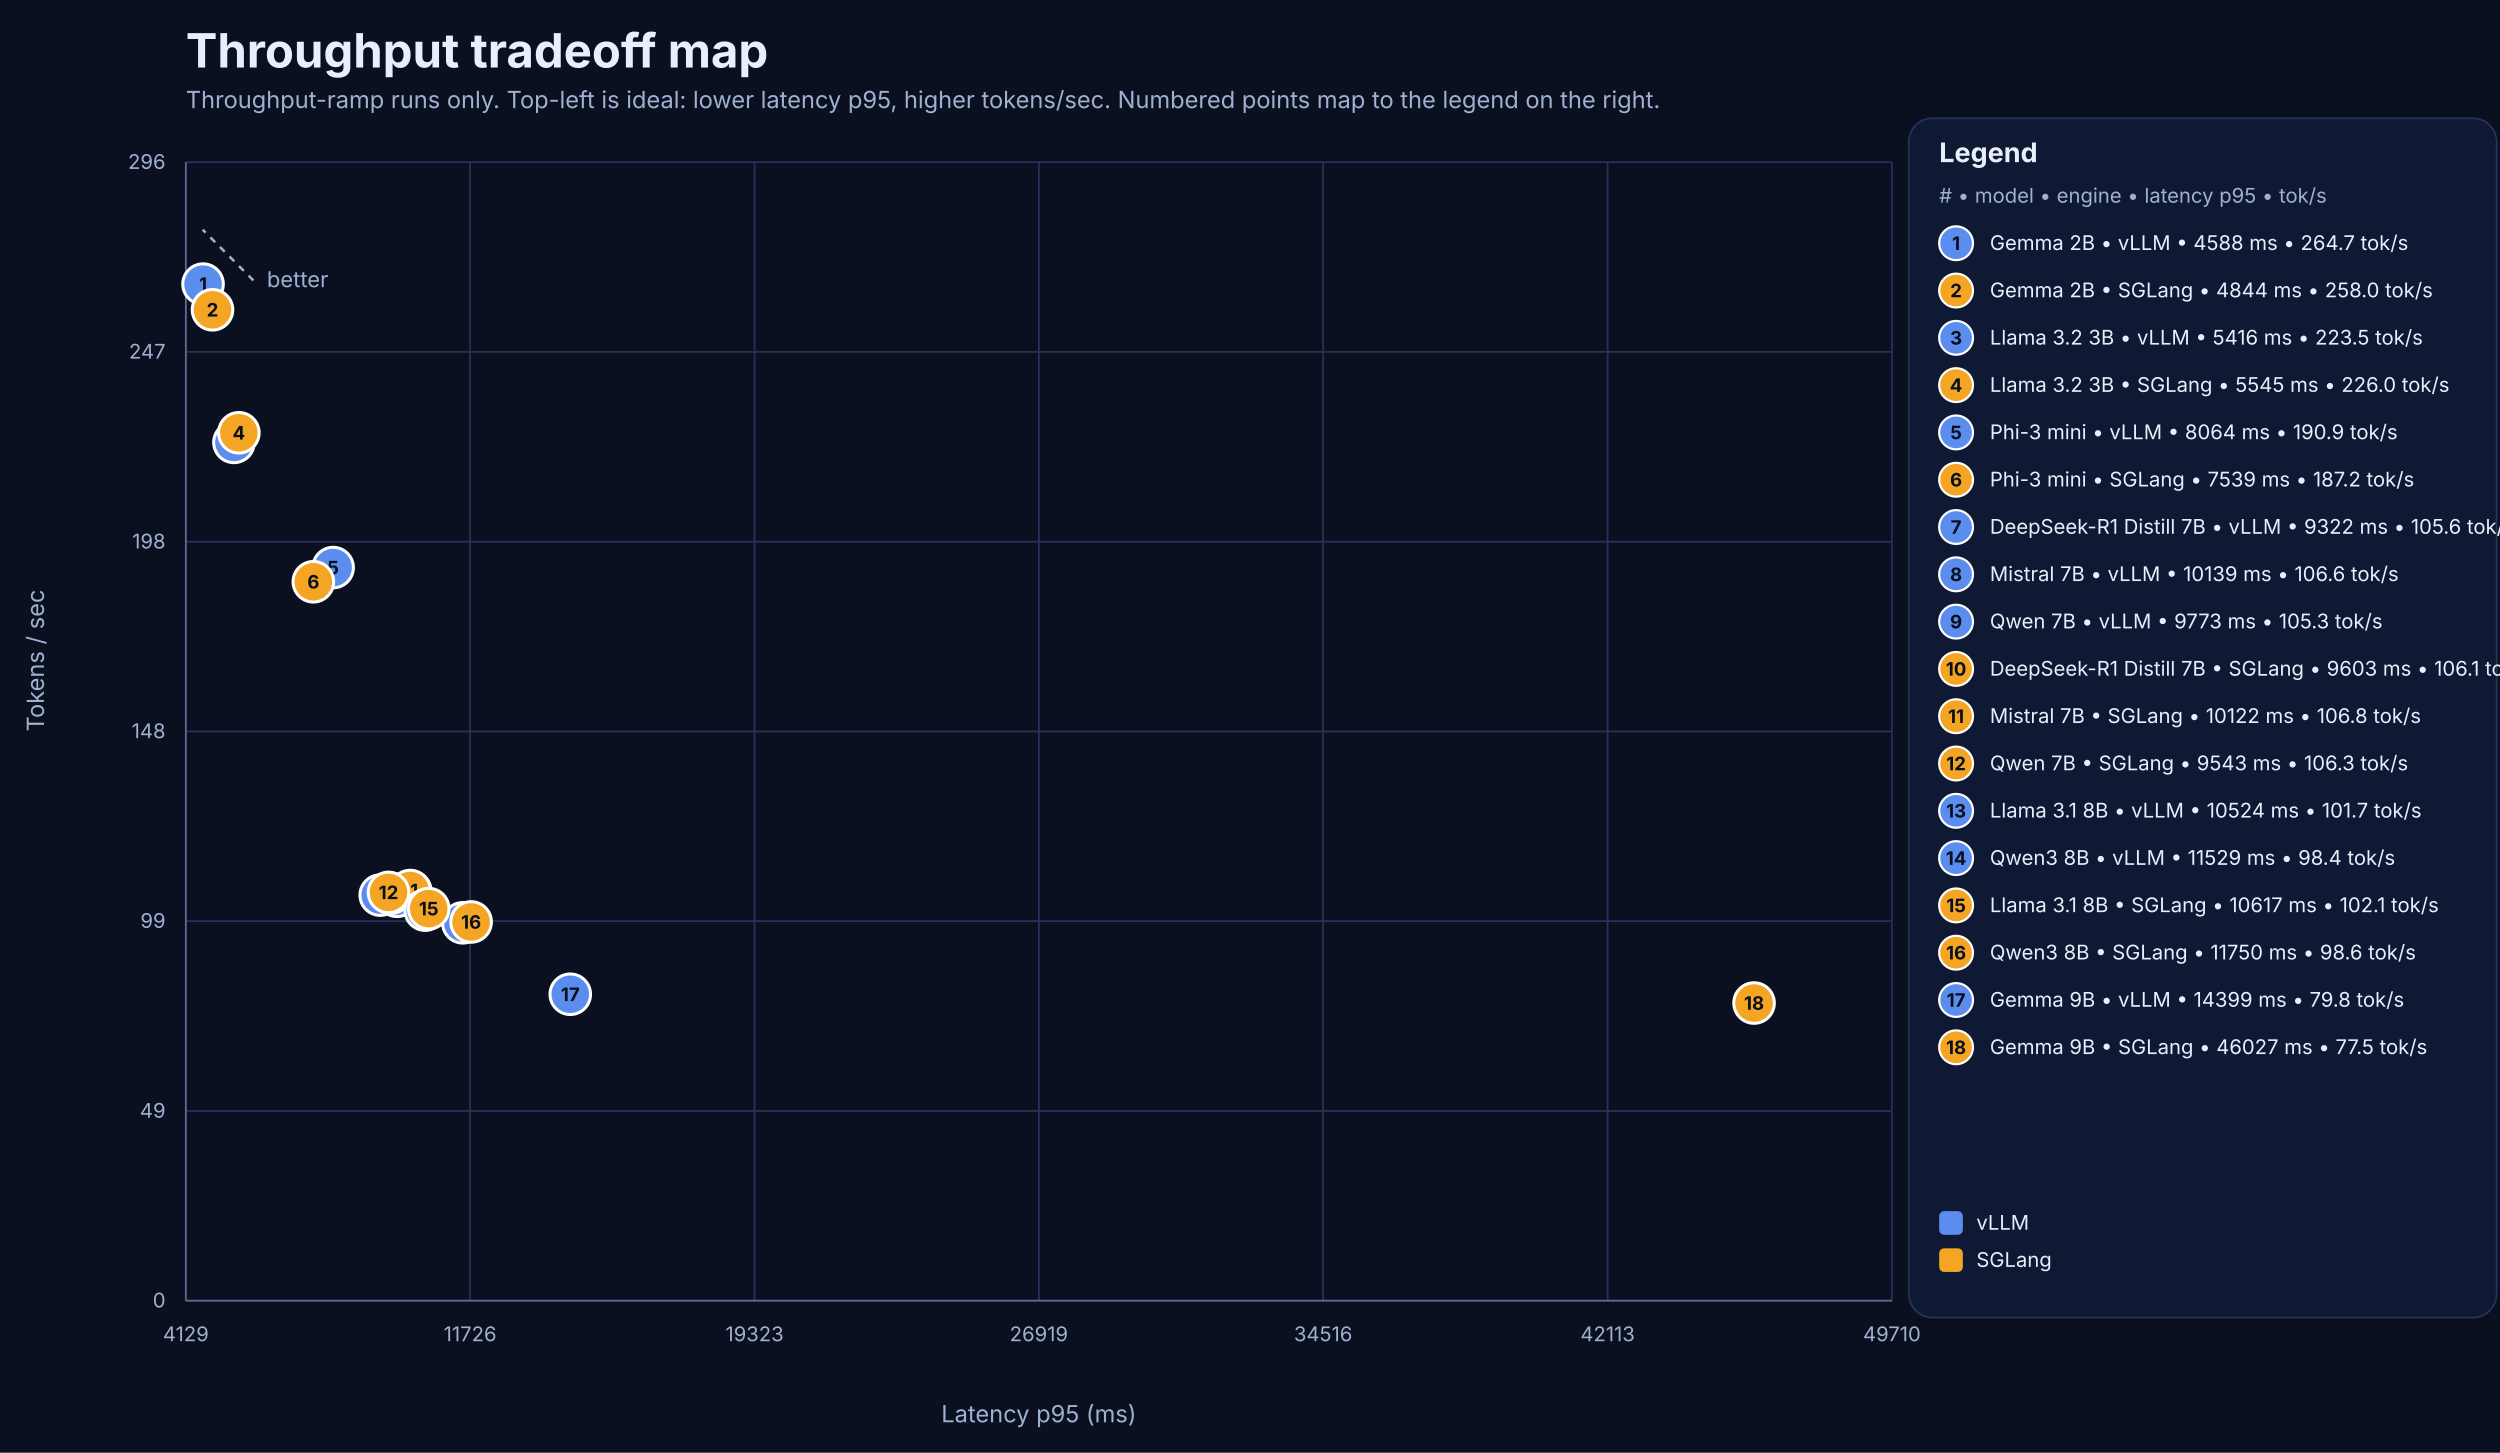
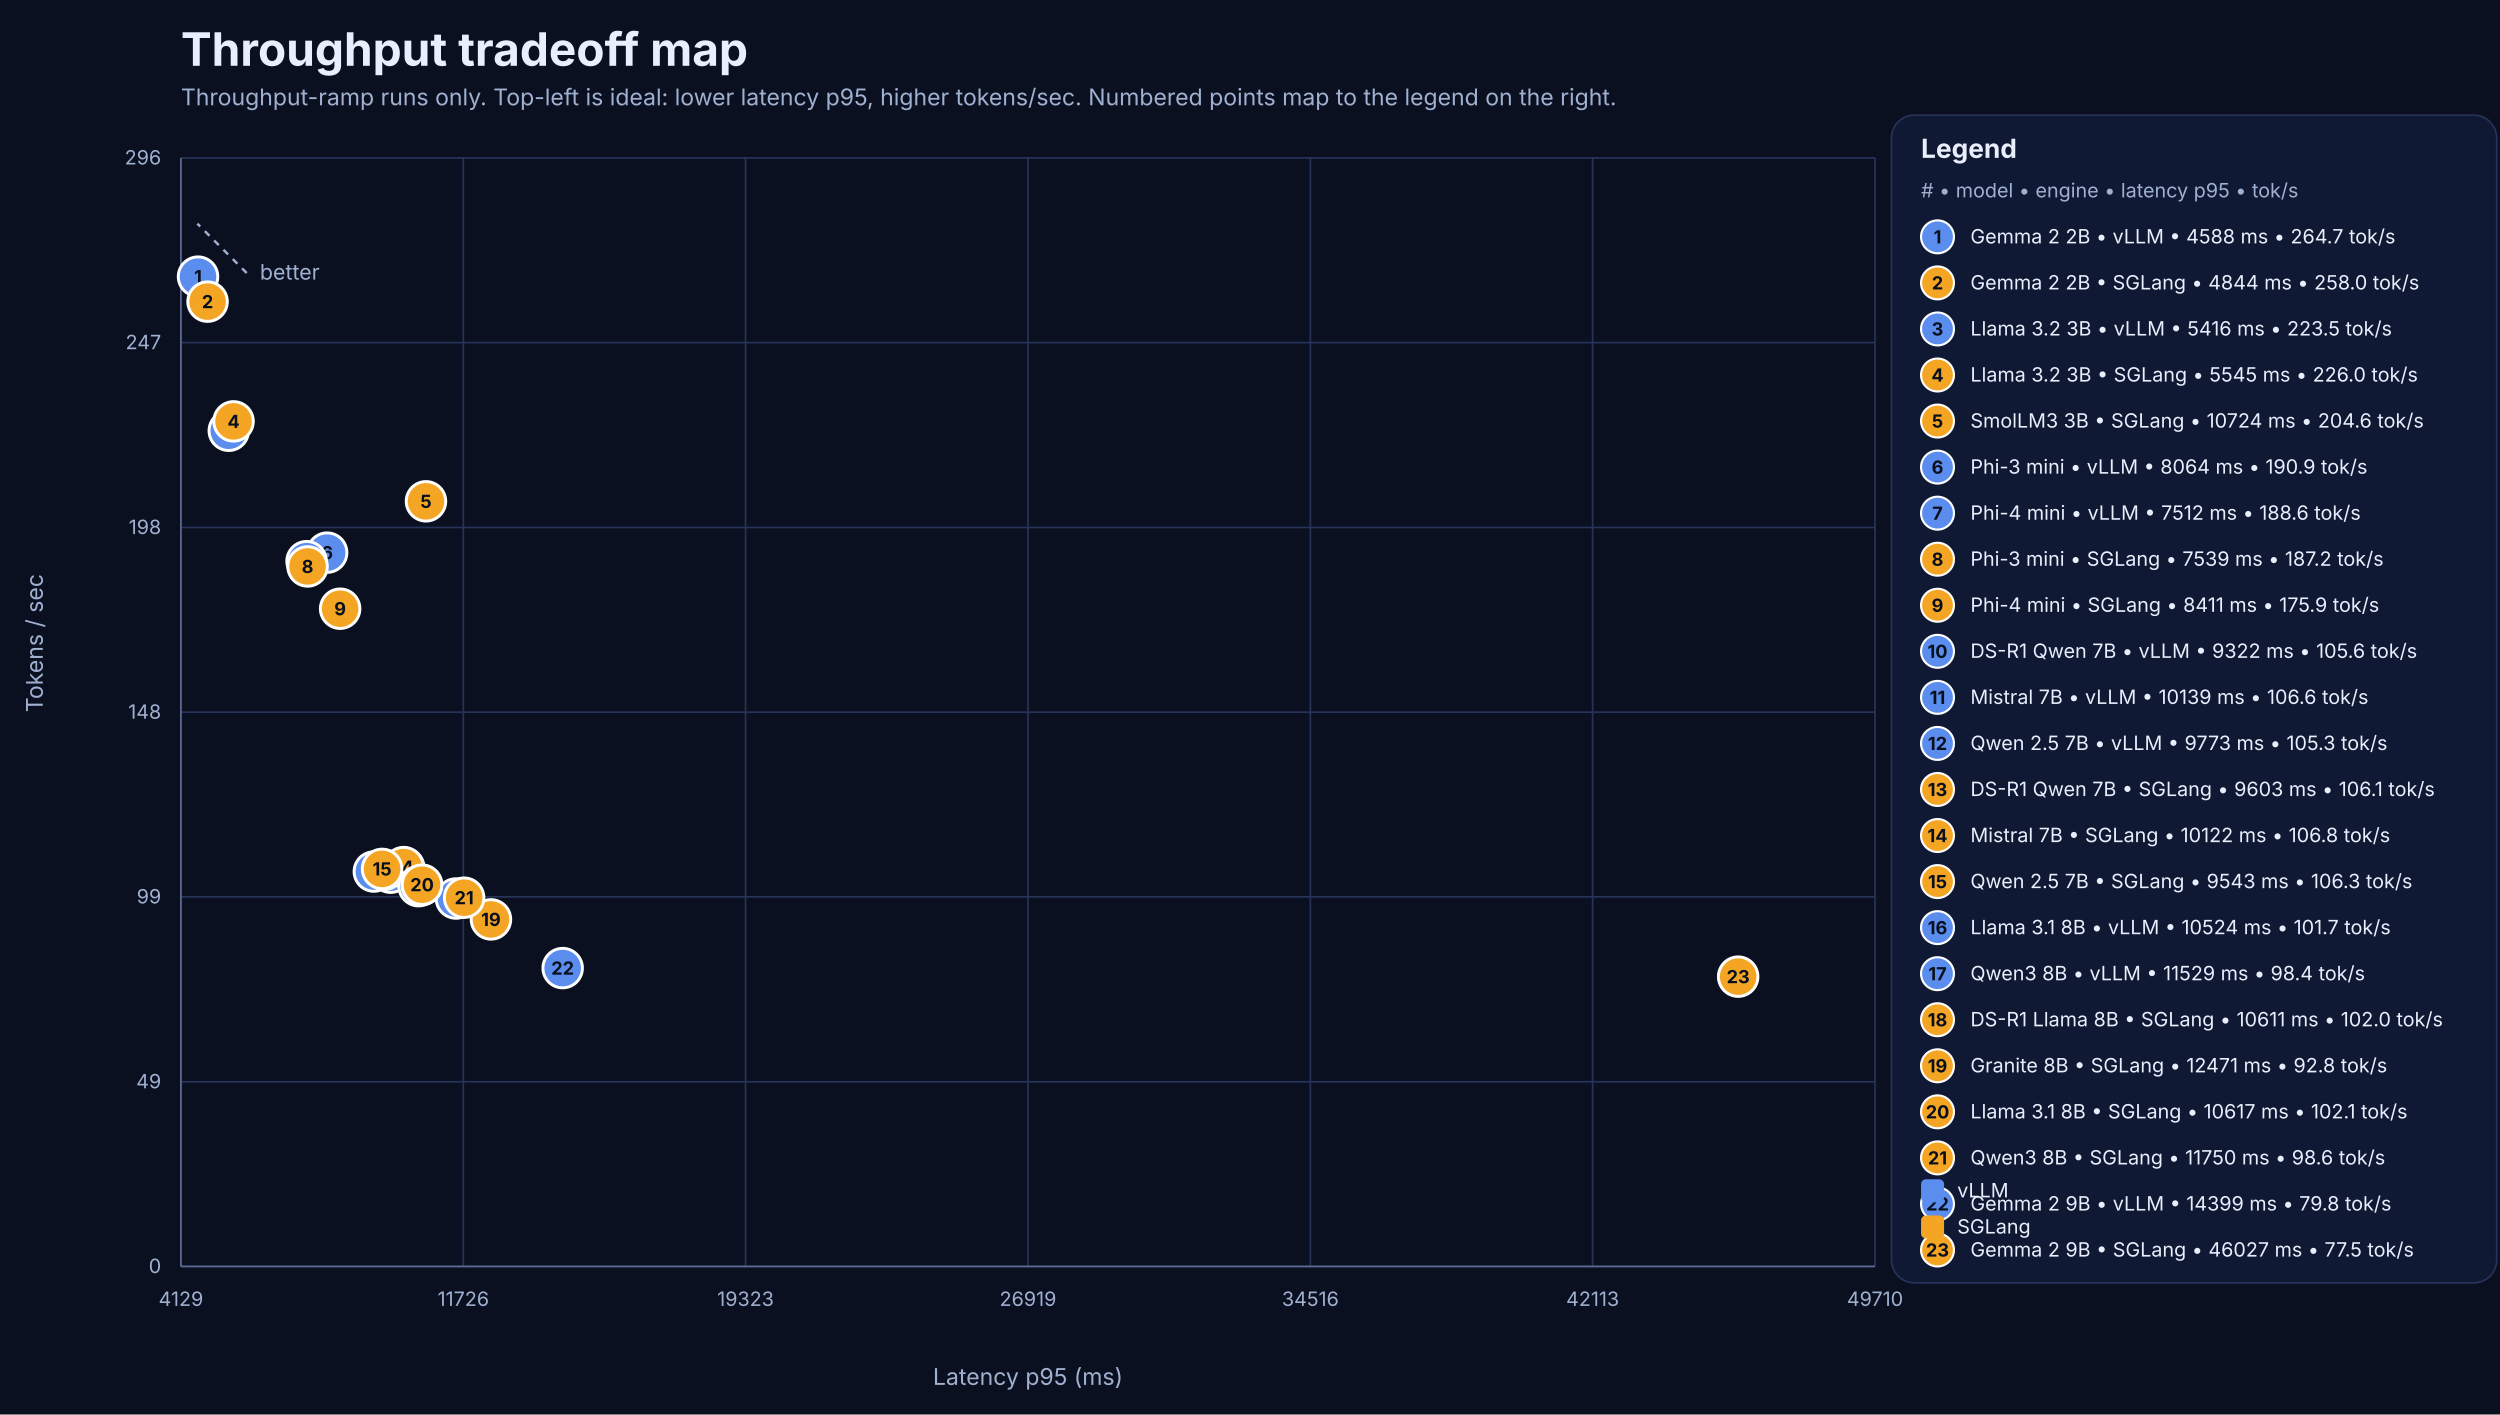
- <svg xmlns="http://www.w3.org/2000/svg" width="1480" height="860" viewBox="0 0 1480 860">
+ <svg xmlns="http://www.w3.org/2000/svg" width="1520" height="860" viewBox="0 0 1520 860">
  <style>text{font-family:system-ui,-apple-system,sans-serif;fill:#e8eefc}.muted{fill:#9fb0d0}.title{font-size:28px;font-weight:700}.subtitle{font-size:14px}.axis{stroke:#5c6b91;stroke-width:1}.grid{stroke:#27335a;stroke-width:1}.small{font-size:12px}.label{font-size:14px}.legend-title{font-size:16px;font-weight:700}.legend-row{font-size:12px}.point-id{font-size:11px;font-weight:700;fill:#08101e}.hint{font-size:13px;fill:#9fb0d0}</style>
-   <rect width="1480" height="860" fill="#0b1020" />
+   <rect width="1520" height="860" fill="#0b1020" />
  <text x="110" y="40" class="title">Throughput tradeoff map</text>
  <text x="110" y="64" class="subtitle muted">Throughput-ramp runs only. Top-left is ideal: lower latency p95, higher tokens/sec. Numbered points map to the legend on the right.</text>
  <line x1="110.0" y1="96" x2="110.0" y2="770" class="grid" />
  <text x="110.0" y="794.0" text-anchor="middle" class="small muted">4129</text>
-   <line x1="278.3" y1="96" x2="278.3" y2="770" class="grid" />
-   <text x="278.3" y="794.0" text-anchor="middle" class="small muted">11726</text>
-   <line x1="446.7" y1="96" x2="446.7" y2="770" class="grid" />
-   <text x="446.7" y="794.0" text-anchor="middle" class="small muted">19323</text>
-   <line x1="615.0" y1="96" x2="615.0" y2="770" class="grid" />
-   <text x="615.0" y="794.0" text-anchor="middle" class="small muted">26919</text>
-   <line x1="783.3" y1="96" x2="783.3" y2="770" class="grid" />
-   <text x="783.3" y="794.0" text-anchor="middle" class="small muted">34516</text>
-   <line x1="951.7" y1="96" x2="951.7" y2="770" class="grid" />
-   <text x="951.7" y="794.0" text-anchor="middle" class="small muted">42113</text>
-   <line x1="1120.0" y1="96" x2="1120.0" y2="770" class="grid" />
-   <text x="1120.0" y="794.0" text-anchor="middle" class="small muted">49710</text>
-   <line x1="110" y1="770.0" x2="1120" y2="770.0" class="grid" />
+   <line x1="281.7" y1="96" x2="281.7" y2="770" class="grid" />
+   <text x="281.7" y="794.0" text-anchor="middle" class="small muted">11726</text>
+   <line x1="453.3" y1="96" x2="453.3" y2="770" class="grid" />
+   <text x="453.3" y="794.0" text-anchor="middle" class="small muted">19323</text>
+   <line x1="625.0" y1="96" x2="625.0" y2="770" class="grid" />
+   <text x="625.0" y="794.0" text-anchor="middle" class="small muted">26919</text>
+   <line x1="796.7" y1="96" x2="796.7" y2="770" class="grid" />
+   <text x="796.7" y="794.0" text-anchor="middle" class="small muted">34516</text>
+   <line x1="968.3" y1="96" x2="968.3" y2="770" class="grid" />
+   <text x="968.3" y="794.0" text-anchor="middle" class="small muted">42113</text>
+   <line x1="1140.0" y1="96" x2="1140.0" y2="770" class="grid" />
+   <text x="1140.0" y="794.0" text-anchor="middle" class="small muted">49710</text>
+   <line x1="110" y1="770.0" x2="1140" y2="770.0" class="grid" />
  <text x="98" y="774.0" text-anchor="end" class="small muted">0</text>
-   <line x1="110" y1="657.7" x2="1120" y2="657.7" class="grid" />
+   <line x1="110" y1="657.7" x2="1140" y2="657.7" class="grid" />
  <text x="98" y="661.7" text-anchor="end" class="small muted">49</text>
-   <line x1="110" y1="545.3" x2="1120" y2="545.3" class="grid" />
+   <line x1="110" y1="545.3" x2="1140" y2="545.3" class="grid" />
  <text x="98" y="549.3" text-anchor="end" class="small muted">99</text>
-   <line x1="110" y1="433.0" x2="1120" y2="433.0" class="grid" />
+   <line x1="110" y1="433.0" x2="1140" y2="433.0" class="grid" />
  <text x="98" y="437.0" text-anchor="end" class="small muted">148</text>
-   <line x1="110" y1="320.7" x2="1120" y2="320.7" class="grid" />
+   <line x1="110" y1="320.7" x2="1140" y2="320.7" class="grid" />
  <text x="98" y="324.7" text-anchor="end" class="small muted">198</text>
-   <line x1="110" y1="208.3" x2="1120" y2="208.3" class="grid" />
+   <line x1="110" y1="208.3" x2="1140" y2="208.3" class="grid" />
  <text x="98" y="212.3" text-anchor="end" class="small muted">247</text>
-   <line x1="110" y1="96.0" x2="1120" y2="96.0" class="grid" />
+   <line x1="110" y1="96.0" x2="1140" y2="96.0" class="grid" />
  <text x="98" y="100.0" text-anchor="end" class="small muted">296</text>
  <line x1="110" y1="96" x2="110" y2="770" class="axis" />
-   <line x1="110" y1="770" x2="1120" y2="770" class="axis" />
+   <line x1="110" y1="770" x2="1140" y2="770" class="axis" />
  <path d="M 150 166 L 120 136" fill="none" stroke="#9fb0d0" stroke-width="1.5" stroke-dasharray="4 4" />
  <text x="158" y="170" class="hint">better</text>
-   <circle cx="120.2" cy="168.2" r="12" fill="#5B8DEF" stroke="#ffffff" stroke-width="1.8" />
-   <text x="120.2" y="172.2" text-anchor="middle" class="point-id">1</text>
-   <circle cx="125.8" cy="183.4" r="12" fill="#F5A524" stroke="#ffffff" stroke-width="1.8" />
-   <text x="125.8" y="187.4" text-anchor="middle" class="point-id">2</text>
-   <circle cx="138.5" cy="261.9" r="12" fill="#5B8DEF" stroke="#ffffff" stroke-width="1.8" />
-   <text x="138.5" y="265.9" text-anchor="middle" class="point-id">3</text>
-   <circle cx="141.4" cy="256.2" r="12" fill="#F5A524" stroke="#ffffff" stroke-width="1.8" />
-   <text x="141.4" y="260.2" text-anchor="middle" class="point-id">4</text>
-   <circle cx="197.2" cy="336.0" r="12" fill="#5B8DEF" stroke="#ffffff" stroke-width="1.8" />
-   <text x="197.2" y="340.0" text-anchor="middle" class="point-id">5</text>
-   <circle cx="185.5" cy="344.4" r="12" fill="#F5A524" stroke="#ffffff" stroke-width="1.8" />
-   <text x="185.5" y="348.4" text-anchor="middle" class="point-id">6</text>
-   <circle cx="225.1" cy="529.9" r="12" fill="#5B8DEF" stroke="#ffffff" stroke-width="1.8" />
-   <text x="225.1" y="533.9" text-anchor="middle" class="point-id">7</text>
-   <circle cx="243.2" cy="527.6" r="12" fill="#5B8DEF" stroke="#ffffff" stroke-width="1.8" />
-   <text x="243.2" y="531.6" text-anchor="middle" class="point-id">8</text>
-   <circle cx="235.0" cy="530.6" r="12" fill="#5B8DEF" stroke="#ffffff" stroke-width="1.8" />
-   <text x="235.0" y="534.6" text-anchor="middle" class="point-id">9</text>
-   <circle cx="231.3" cy="528.8" r="12" fill="#F5A524" stroke="#ffffff" stroke-width="1.8" />
-   <text x="231.3" y="532.8" text-anchor="middle" class="point-id">10</text>
-   <circle cx="242.8" cy="527.2" r="12" fill="#F5A524" stroke="#ffffff" stroke-width="1.8" />
-   <text x="242.8" y="531.2" text-anchor="middle" class="point-id">11</text>
-   <circle cx="230.0" cy="528.3" r="12" fill="#F5A524" stroke="#ffffff" stroke-width="1.8" />
-   <text x="230.0" y="532.3" text-anchor="middle" class="point-id">12</text>
-   <circle cx="251.7" cy="538.8" r="12" fill="#5B8DEF" stroke="#ffffff" stroke-width="1.8" />
-   <text x="251.7" y="542.8" text-anchor="middle" class="point-id">13</text>
-   <circle cx="274.0" cy="546.3" r="12" fill="#5B8DEF" stroke="#ffffff" stroke-width="1.8" />
-   <text x="274.0" y="550.3" text-anchor="middle" class="point-id">14</text>
-   <circle cx="253.8" cy="537.9" r="12" fill="#F5A524" stroke="#ffffff" stroke-width="1.8" />
-   <text x="253.8" y="541.9" text-anchor="middle" class="point-id">15</text>
-   <circle cx="278.9" cy="545.8" r="12" fill="#F5A524" stroke="#ffffff" stroke-width="1.8" />
-   <text x="278.9" y="549.8" text-anchor="middle" class="point-id">16</text>
-   <circle cx="337.6" cy="588.6" r="12" fill="#5B8DEF" stroke="#ffffff" stroke-width="1.8" />
-   <text x="337.6" y="592.6" text-anchor="middle" class="point-id">17</text>
-   <circle cx="1038.4" cy="593.8" r="12" fill="#F5A524" stroke="#ffffff" stroke-width="1.8" />
-   <text x="1038.4" y="597.8" text-anchor="middle" class="point-id">18</text>
-   <rect x="1130" y="70" width="348" height="710" rx="14" fill="#101933" stroke="#27335a" stroke-width="1" />
-   <text x="1148" y="96" class="legend-title">Legend</text>
-   <text x="1148" y="120" class="small muted"># • model • engine • latency p95 • tok/s</text>
-   <circle cx="1158" cy="144" r="10" fill="#5B8DEF" stroke="#ffffff" stroke-width="1.3" />
-   <text x="1158" y="148" text-anchor="middle" class="point-id">1</text>
-   <text x="1178" y="148" class="legend-row">Gemma 2B • vLLM • 4588 ms • 264.7 tok/s</text>
-   <circle cx="1158" cy="172" r="10" fill="#F5A524" stroke="#ffffff" stroke-width="1.3" />
-   <text x="1158" y="176" text-anchor="middle" class="point-id">2</text>
-   <text x="1178" y="176" class="legend-row">Gemma 2B • SGLang • 4844 ms • 258.0 tok/s</text>
-   <circle cx="1158" cy="200" r="10" fill="#5B8DEF" stroke="#ffffff" stroke-width="1.3" />
-   <text x="1158" y="204" text-anchor="middle" class="point-id">3</text>
-   <text x="1178" y="204" class="legend-row">Llama 3.2 3B • vLLM • 5416 ms • 223.5 tok/s</text>
-   <circle cx="1158" cy="228" r="10" fill="#F5A524" stroke="#ffffff" stroke-width="1.3" />
-   <text x="1158" y="232" text-anchor="middle" class="point-id">4</text>
-   <text x="1178" y="232" class="legend-row">Llama 3.2 3B • SGLang • 5545 ms • 226.0 tok/s</text>
-   <circle cx="1158" cy="256" r="10" fill="#5B8DEF" stroke="#ffffff" stroke-width="1.3" />
-   <text x="1158" y="260" text-anchor="middle" class="point-id">5</text>
-   <text x="1178" y="260" class="legend-row">Phi-3 mini • vLLM • 8064 ms • 190.9 tok/s</text>
-   <circle cx="1158" cy="284" r="10" fill="#F5A524" stroke="#ffffff" stroke-width="1.3" />
-   <text x="1158" y="288" text-anchor="middle" class="point-id">6</text>
-   <text x="1178" y="288" class="legend-row">Phi-3 mini • SGLang • 7539 ms • 187.2 tok/s</text>
-   <circle cx="1158" cy="312" r="10" fill="#5B8DEF" stroke="#ffffff" stroke-width="1.3" />
-   <text x="1158" y="316" text-anchor="middle" class="point-id">7</text>
-   <text x="1178" y="316" class="legend-row">DeepSeek-R1 Distill 7B • vLLM • 9322 ms • 105.6 tok/s</text>
-   <circle cx="1158" cy="340" r="10" fill="#5B8DEF" stroke="#ffffff" stroke-width="1.3" />
-   <text x="1158" y="344" text-anchor="middle" class="point-id">8</text>
-   <text x="1178" y="344" class="legend-row">Mistral 7B • vLLM • 10139 ms • 106.6 tok/s</text>
-   <circle cx="1158" cy="368" r="10" fill="#5B8DEF" stroke="#ffffff" stroke-width="1.3" />
-   <text x="1158" y="372" text-anchor="middle" class="point-id">9</text>
-   <text x="1178" y="372" class="legend-row">Qwen 7B • vLLM • 9773 ms • 105.3 tok/s</text>
-   <circle cx="1158" cy="396" r="10" fill="#F5A524" stroke="#ffffff" stroke-width="1.3" />
-   <text x="1158" y="400" text-anchor="middle" class="point-id">10</text>
-   <text x="1178" y="400" class="legend-row">DeepSeek-R1 Distill 7B • SGLang • 9603 ms • 106.1 tok/s</text>
-   <circle cx="1158" cy="424" r="10" fill="#F5A524" stroke="#ffffff" stroke-width="1.3" />
-   <text x="1158" y="428" text-anchor="middle" class="point-id">11</text>
-   <text x="1178" y="428" class="legend-row">Mistral 7B • SGLang • 10122 ms • 106.8 tok/s</text>
-   <circle cx="1158" cy="452" r="10" fill="#F5A524" stroke="#ffffff" stroke-width="1.3" />
-   <text x="1158" y="456" text-anchor="middle" class="point-id">12</text>
-   <text x="1178" y="456" class="legend-row">Qwen 7B • SGLang • 9543 ms • 106.3 tok/s</text>
-   <circle cx="1158" cy="480" r="10" fill="#5B8DEF" stroke="#ffffff" stroke-width="1.3" />
-   <text x="1158" y="484" text-anchor="middle" class="point-id">13</text>
-   <text x="1178" y="484" class="legend-row">Llama 3.1 8B • vLLM • 10524 ms • 101.7 tok/s</text>
-   <circle cx="1158" cy="508" r="10" fill="#5B8DEF" stroke="#ffffff" stroke-width="1.3" />
-   <text x="1158" y="512" text-anchor="middle" class="point-id">14</text>
-   <text x="1178" y="512" class="legend-row">Qwen3 8B • vLLM • 11529 ms • 98.4 tok/s</text>
-   <circle cx="1158" cy="536" r="10" fill="#F5A524" stroke="#ffffff" stroke-width="1.3" />
-   <text x="1158" y="540" text-anchor="middle" class="point-id">15</text>
-   <text x="1178" y="540" class="legend-row">Llama 3.1 8B • SGLang • 10617 ms • 102.1 tok/s</text>
-   <circle cx="1158" cy="564" r="10" fill="#F5A524" stroke="#ffffff" stroke-width="1.3" />
-   <text x="1158" y="568" text-anchor="middle" class="point-id">16</text>
-   <text x="1178" y="568" class="legend-row">Qwen3 8B • SGLang • 11750 ms • 98.6 tok/s</text>
-   <circle cx="1158" cy="592" r="10" fill="#5B8DEF" stroke="#ffffff" stroke-width="1.3" />
-   <text x="1158" y="596" text-anchor="middle" class="point-id">17</text>
-   <text x="1178" y="596" class="legend-row">Gemma 9B • vLLM • 14399 ms • 79.8 tok/s</text>
-   <circle cx="1158" cy="620" r="10" fill="#F5A524" stroke="#ffffff" stroke-width="1.3" />
-   <text x="1158" y="624" text-anchor="middle" class="point-id">18</text>
-   <text x="1178" y="624" class="legend-row">Gemma 9B • SGLang • 46027 ms • 77.5 tok/s</text>
-   <rect x="1148" y="717" width="14" height="14" rx="3" fill="#5B8DEF" />
-   <text x="1170" y="728" class="small">vLLM</text>
-   <rect x="1148" y="739" width="14" height="14" rx="3" fill="#F5A524" />
-   <text x="1170" y="750" class="small">SGLang</text>
-   <text x="615.0" y="842" text-anchor="middle" class="label muted">Latency p95 (ms)</text>
+   <circle cx="120.4" cy="168.2" r="12" fill="#5B8DEF" stroke="#ffffff" stroke-width="1.8" />
+   <text x="120.4" y="172.2" text-anchor="middle" class="point-id">1</text>
+   <circle cx="126.2" cy="183.4" r="12" fill="#F5A524" stroke="#ffffff" stroke-width="1.8" />
+   <text x="126.2" y="187.4" text-anchor="middle" class="point-id">2</text>
+   <circle cx="139.1" cy="261.9" r="12" fill="#5B8DEF" stroke="#ffffff" stroke-width="1.8" />
+   <text x="139.1" y="265.9" text-anchor="middle" class="point-id">3</text>
+   <circle cx="142.0" cy="256.2" r="12" fill="#F5A524" stroke="#ffffff" stroke-width="1.8" />
+   <text x="142.0" y="260.2" text-anchor="middle" class="point-id">4</text>
+   <circle cx="259.0" cy="304.8" r="12" fill="#F5A524" stroke="#ffffff" stroke-width="1.8" />
+   <text x="259.0" y="308.8" text-anchor="middle" class="point-id">5</text>
+   <circle cx="198.9" cy="336.0" r="12" fill="#5B8DEF" stroke="#ffffff" stroke-width="1.8" />
+   <text x="198.9" y="340.0" text-anchor="middle" class="point-id">6</text>
+   <circle cx="186.4" cy="341.2" r="12" fill="#5B8DEF" stroke="#ffffff" stroke-width="1.8" />
+   <text x="186.4" y="345.2" text-anchor="middle" class="point-id">7</text>
+   <circle cx="187.0" cy="344.4" r="12" fill="#F5A524" stroke="#ffffff" stroke-width="1.8" />
+   <text x="187.0" y="348.4" text-anchor="middle" class="point-id">8</text>
+   <circle cx="206.8" cy="370.1" r="12" fill="#F5A524" stroke="#ffffff" stroke-width="1.8" />
+   <text x="206.8" y="374.1" text-anchor="middle" class="point-id">9</text>
+   <circle cx="227.3" cy="529.9" r="12" fill="#5B8DEF" stroke="#ffffff" stroke-width="1.8" />
+   <text x="227.3" y="533.9" text-anchor="middle" class="point-id">10</text>
+   <circle cx="245.8" cy="527.6" r="12" fill="#5B8DEF" stroke="#ffffff" stroke-width="1.8" />
+   <text x="245.8" y="531.6" text-anchor="middle" class="point-id">11</text>
+   <circle cx="237.5" cy="530.6" r="12" fill="#5B8DEF" stroke="#ffffff" stroke-width="1.8" />
+   <text x="237.5" y="534.6" text-anchor="middle" class="point-id">12</text>
+   <circle cx="233.7" cy="528.8" r="12" fill="#F5A524" stroke="#ffffff" stroke-width="1.8" />
+   <text x="233.7" y="532.8" text-anchor="middle" class="point-id">13</text>
+   <circle cx="245.4" cy="527.2" r="12" fill="#F5A524" stroke="#ffffff" stroke-width="1.8" />
+   <text x="245.4" y="531.2" text-anchor="middle" class="point-id">14</text>
+   <circle cx="232.3" cy="528.3" r="12" fill="#F5A524" stroke="#ffffff" stroke-width="1.8" />
+   <text x="232.3" y="532.3" text-anchor="middle" class="point-id">15</text>
+   <circle cx="254.5" cy="538.8" r="12" fill="#5B8DEF" stroke="#ffffff" stroke-width="1.8" />
+   <text x="254.5" y="542.8" text-anchor="middle" class="point-id">16</text>
+   <circle cx="277.2" cy="546.3" r="12" fill="#5B8DEF" stroke="#ffffff" stroke-width="1.8" />
+   <text x="277.2" y="550.3" text-anchor="middle" class="point-id">17</text>
+   <circle cx="256.5" cy="538.1" r="12" fill="#F5A524" stroke="#ffffff" stroke-width="1.8" />
+   <text x="256.5" y="542.1" text-anchor="middle" class="point-id">18</text>
+   <circle cx="298.5" cy="559.0" r="12" fill="#F5A524" stroke="#ffffff" stroke-width="1.8" />
+   <text x="298.5" y="563.0" text-anchor="middle" class="point-id">19</text>
+   <circle cx="256.6" cy="537.9" r="12" fill="#F5A524" stroke="#ffffff" stroke-width="1.8" />
+   <text x="256.6" y="541.9" text-anchor="middle" class="point-id">20</text>
+   <circle cx="282.2" cy="545.8" r="12" fill="#F5A524" stroke="#ffffff" stroke-width="1.8" />
+   <text x="282.2" y="549.8" text-anchor="middle" class="point-id">21</text>
+   <circle cx="342.1" cy="588.6" r="12" fill="#5B8DEF" stroke="#ffffff" stroke-width="1.8" />
+   <text x="342.1" y="592.6" text-anchor="middle" class="point-id">22</text>
+   <circle cx="1056.8" cy="593.8" r="12" fill="#F5A524" stroke="#ffffff" stroke-width="1.8" />
+   <text x="1056.8" y="597.8" text-anchor="middle" class="point-id">23</text>
+   <rect x="1150" y="70" width="368" height="710" rx="14" fill="#101933" stroke="#27335a" stroke-width="1" />
+   <text x="1168" y="96" class="legend-title">Legend</text>
+   <text x="1168" y="120" class="small muted"># • model • engine • latency p95 • tok/s</text>
+   <circle cx="1178" cy="144" r="10" fill="#5B8DEF" stroke="#ffffff" stroke-width="1.3" />
+   <text x="1178" y="148" text-anchor="middle" class="point-id">1</text>
+   <text x="1198" y="148" class="legend-row">Gemma 2 2B • vLLM • 4588 ms • 264.7 tok/s</text>
+   <circle cx="1178" cy="172" r="10" fill="#F5A524" stroke="#ffffff" stroke-width="1.3" />
+   <text x="1178" y="176" text-anchor="middle" class="point-id">2</text>
+   <text x="1198" y="176" class="legend-row">Gemma 2 2B • SGLang • 4844 ms • 258.0 tok/s</text>
+   <circle cx="1178" cy="200" r="10" fill="#5B8DEF" stroke="#ffffff" stroke-width="1.3" />
+   <text x="1178" y="204" text-anchor="middle" class="point-id">3</text>
+   <text x="1198" y="204" class="legend-row">Llama 3.2 3B • vLLM • 5416 ms • 223.5 tok/s</text>
+   <circle cx="1178" cy="228" r="10" fill="#F5A524" stroke="#ffffff" stroke-width="1.3" />
+   <text x="1178" y="232" text-anchor="middle" class="point-id">4</text>
+   <text x="1198" y="232" class="legend-row">Llama 3.2 3B • SGLang • 5545 ms • 226.0 tok/s</text>
+   <circle cx="1178" cy="256" r="10" fill="#F5A524" stroke="#ffffff" stroke-width="1.3" />
+   <text x="1178" y="260" text-anchor="middle" class="point-id">5</text>
+   <text x="1198" y="260" class="legend-row">SmolLM3 3B • SGLang • 10724 ms • 204.6 tok/s</text>
+   <circle cx="1178" cy="284" r="10" fill="#5B8DEF" stroke="#ffffff" stroke-width="1.3" />
+   <text x="1178" y="288" text-anchor="middle" class="point-id">6</text>
+   <text x="1198" y="288" class="legend-row">Phi-3 mini • vLLM • 8064 ms • 190.9 tok/s</text>
+   <circle cx="1178" cy="312" r="10" fill="#5B8DEF" stroke="#ffffff" stroke-width="1.3" />
+   <text x="1178" y="316" text-anchor="middle" class="point-id">7</text>
+   <text x="1198" y="316" class="legend-row">Phi-4 mini • vLLM • 7512 ms • 188.6 tok/s</text>
+   <circle cx="1178" cy="340" r="10" fill="#F5A524" stroke="#ffffff" stroke-width="1.3" />
+   <text x="1178" y="344" text-anchor="middle" class="point-id">8</text>
+   <text x="1198" y="344" class="legend-row">Phi-3 mini • SGLang • 7539 ms • 187.2 tok/s</text>
+   <circle cx="1178" cy="368" r="10" fill="#F5A524" stroke="#ffffff" stroke-width="1.3" />
+   <text x="1178" y="372" text-anchor="middle" class="point-id">9</text>
+   <text x="1198" y="372" class="legend-row">Phi-4 mini • SGLang • 8411 ms • 175.9 tok/s</text>
+   <circle cx="1178" cy="396" r="10" fill="#5B8DEF" stroke="#ffffff" stroke-width="1.3" />
+   <text x="1178" y="400" text-anchor="middle" class="point-id">10</text>
+   <text x="1198" y="400" class="legend-row">DS-R1 Qwen 7B • vLLM • 9322 ms • 105.6 tok/s</text>
+   <circle cx="1178" cy="424" r="10" fill="#5B8DEF" stroke="#ffffff" stroke-width="1.3" />
+   <text x="1178" y="428" text-anchor="middle" class="point-id">11</text>
+   <text x="1198" y="428" class="legend-row">Mistral 7B • vLLM • 10139 ms • 106.6 tok/s</text>
+   <circle cx="1178" cy="452" r="10" fill="#5B8DEF" stroke="#ffffff" stroke-width="1.3" />
+   <text x="1178" y="456" text-anchor="middle" class="point-id">12</text>
+   <text x="1198" y="456" class="legend-row">Qwen 2.5 7B • vLLM • 9773 ms • 105.3 tok/s</text>
+   <circle cx="1178" cy="480" r="10" fill="#F5A524" stroke="#ffffff" stroke-width="1.3" />
+   <text x="1178" y="484" text-anchor="middle" class="point-id">13</text>
+   <text x="1198" y="484" class="legend-row">DS-R1 Qwen 7B • SGLang • 9603 ms • 106.1 tok/s</text>
+   <circle cx="1178" cy="508" r="10" fill="#F5A524" stroke="#ffffff" stroke-width="1.3" />
+   <text x="1178" y="512" text-anchor="middle" class="point-id">14</text>
+   <text x="1198" y="512" class="legend-row">Mistral 7B • SGLang • 10122 ms • 106.8 tok/s</text>
+   <circle cx="1178" cy="536" r="10" fill="#F5A524" stroke="#ffffff" stroke-width="1.3" />
+   <text x="1178" y="540" text-anchor="middle" class="point-id">15</text>
+   <text x="1198" y="540" class="legend-row">Qwen 2.5 7B • SGLang • 9543 ms • 106.3 tok/s</text>
+   <circle cx="1178" cy="564" r="10" fill="#5B8DEF" stroke="#ffffff" stroke-width="1.3" />
+   <text x="1178" y="568" text-anchor="middle" class="point-id">16</text>
+   <text x="1198" y="568" class="legend-row">Llama 3.1 8B • vLLM • 10524 ms • 101.7 tok/s</text>
+   <circle cx="1178" cy="592" r="10" fill="#5B8DEF" stroke="#ffffff" stroke-width="1.3" />
+   <text x="1178" y="596" text-anchor="middle" class="point-id">17</text>
+   <text x="1198" y="596" class="legend-row">Qwen3 8B • vLLM • 11529 ms • 98.4 tok/s</text>
+   <circle cx="1178" cy="620" r="10" fill="#F5A524" stroke="#ffffff" stroke-width="1.3" />
+   <text x="1178" y="624" text-anchor="middle" class="point-id">18</text>
+   <text x="1198" y="624" class="legend-row">DS-R1 Llama 8B • SGLang • 10611 ms • 102.0 tok/s</text>
+   <circle cx="1178" cy="648" r="10" fill="#F5A524" stroke="#ffffff" stroke-width="1.3" />
+   <text x="1178" y="652" text-anchor="middle" class="point-id">19</text>
+   <text x="1198" y="652" class="legend-row">Granite 8B • SGLang • 12471 ms • 92.8 tok/s</text>
+   <circle cx="1178" cy="676" r="10" fill="#F5A524" stroke="#ffffff" stroke-width="1.3" />
+   <text x="1178" y="680" text-anchor="middle" class="point-id">20</text>
+   <text x="1198" y="680" class="legend-row">Llama 3.1 8B • SGLang • 10617 ms • 102.1 tok/s</text>
+   <circle cx="1178" cy="704" r="10" fill="#F5A524" stroke="#ffffff" stroke-width="1.3" />
+   <text x="1178" y="708" text-anchor="middle" class="point-id">21</text>
+   <text x="1198" y="708" class="legend-row">Qwen3 8B • SGLang • 11750 ms • 98.6 tok/s</text>
+   <circle cx="1178" cy="732" r="10" fill="#5B8DEF" stroke="#ffffff" stroke-width="1.3" />
+   <text x="1178" y="736" text-anchor="middle" class="point-id">22</text>
+   <text x="1198" y="736" class="legend-row">Gemma 2 9B • vLLM • 14399 ms • 79.8 tok/s</text>
+   <circle cx="1178" cy="760" r="10" fill="#F5A524" stroke="#ffffff" stroke-width="1.3" />
+   <text x="1178" y="764" text-anchor="middle" class="point-id">23</text>
+   <text x="1198" y="764" class="legend-row">Gemma 2 9B • SGLang • 46027 ms • 77.5 tok/s</text>
+   <rect x="1168" y="717" width="14" height="14" rx="3" fill="#5B8DEF" />
+   <text x="1190" y="728" class="small">vLLM</text>
+   <rect x="1168" y="739" width="14" height="14" rx="3" fill="#F5A524" />
+   <text x="1190" y="750" class="small">SGLang</text>
+   <text x="625.0" y="842" text-anchor="middle" class="label muted">Latency p95 (ms)</text>
  <text x="26" y="433.0" transform="rotate(-90 26 433.0)" class="label muted">Tokens / sec</text>
</svg>
